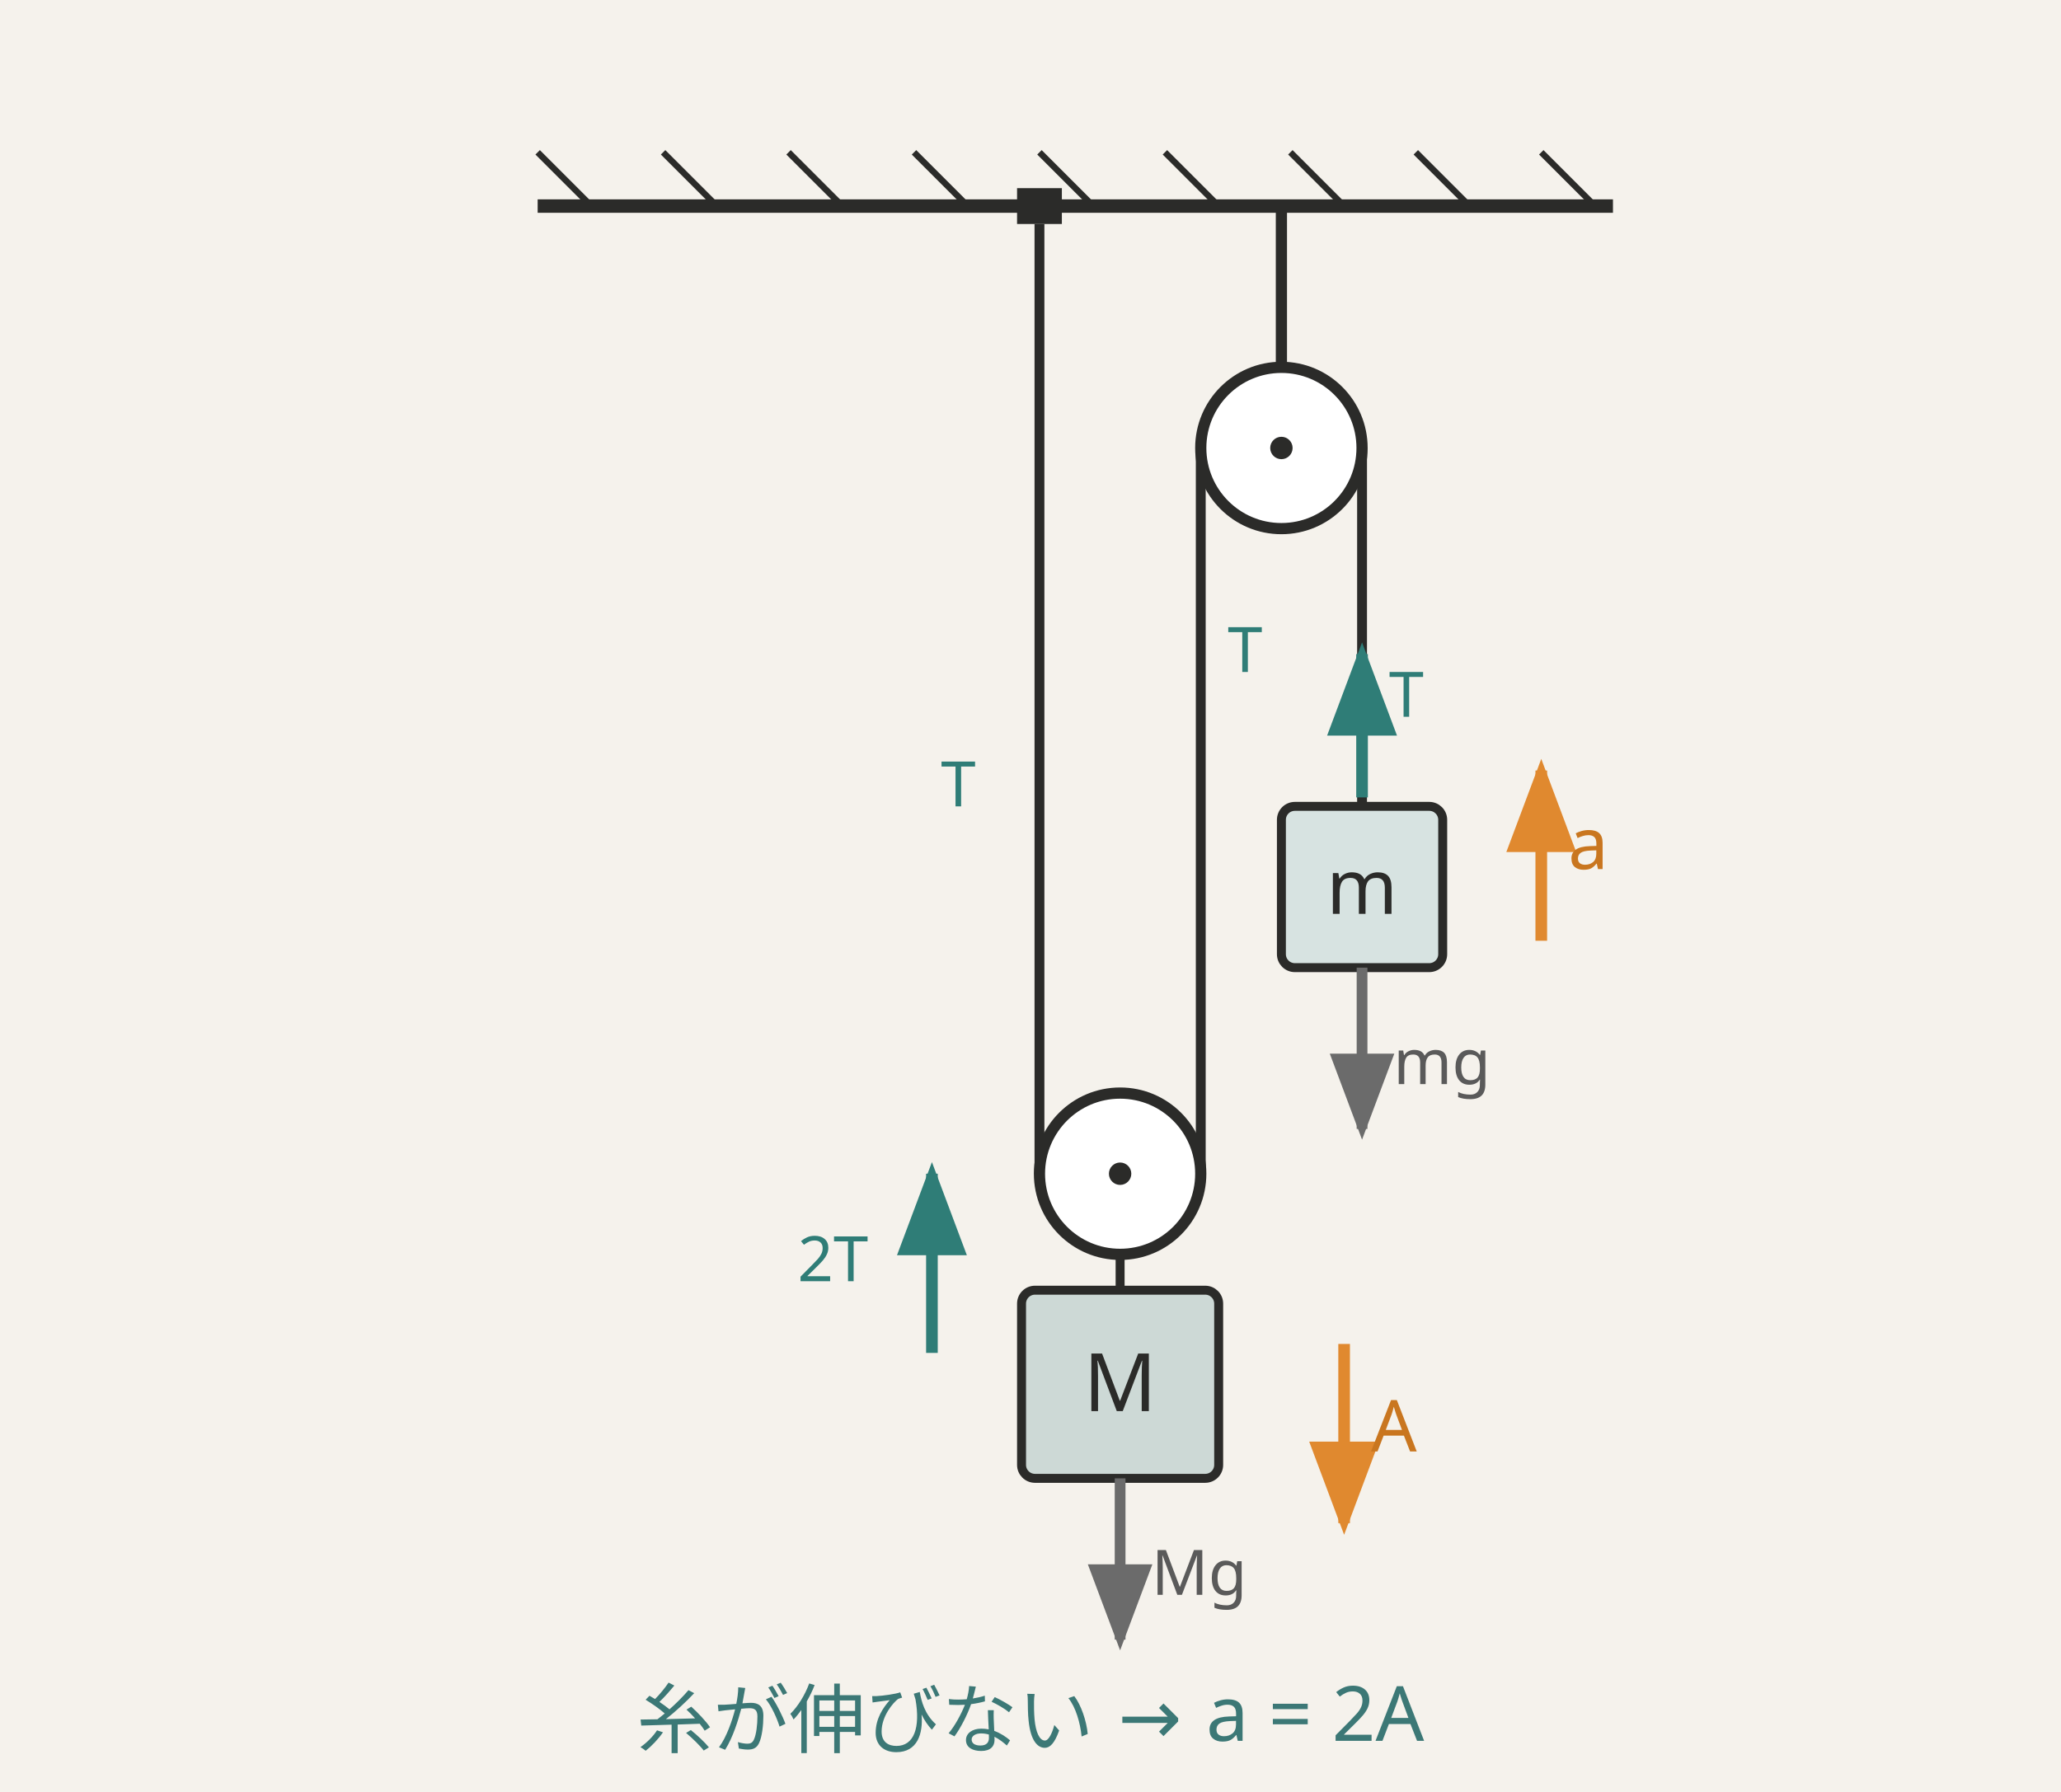
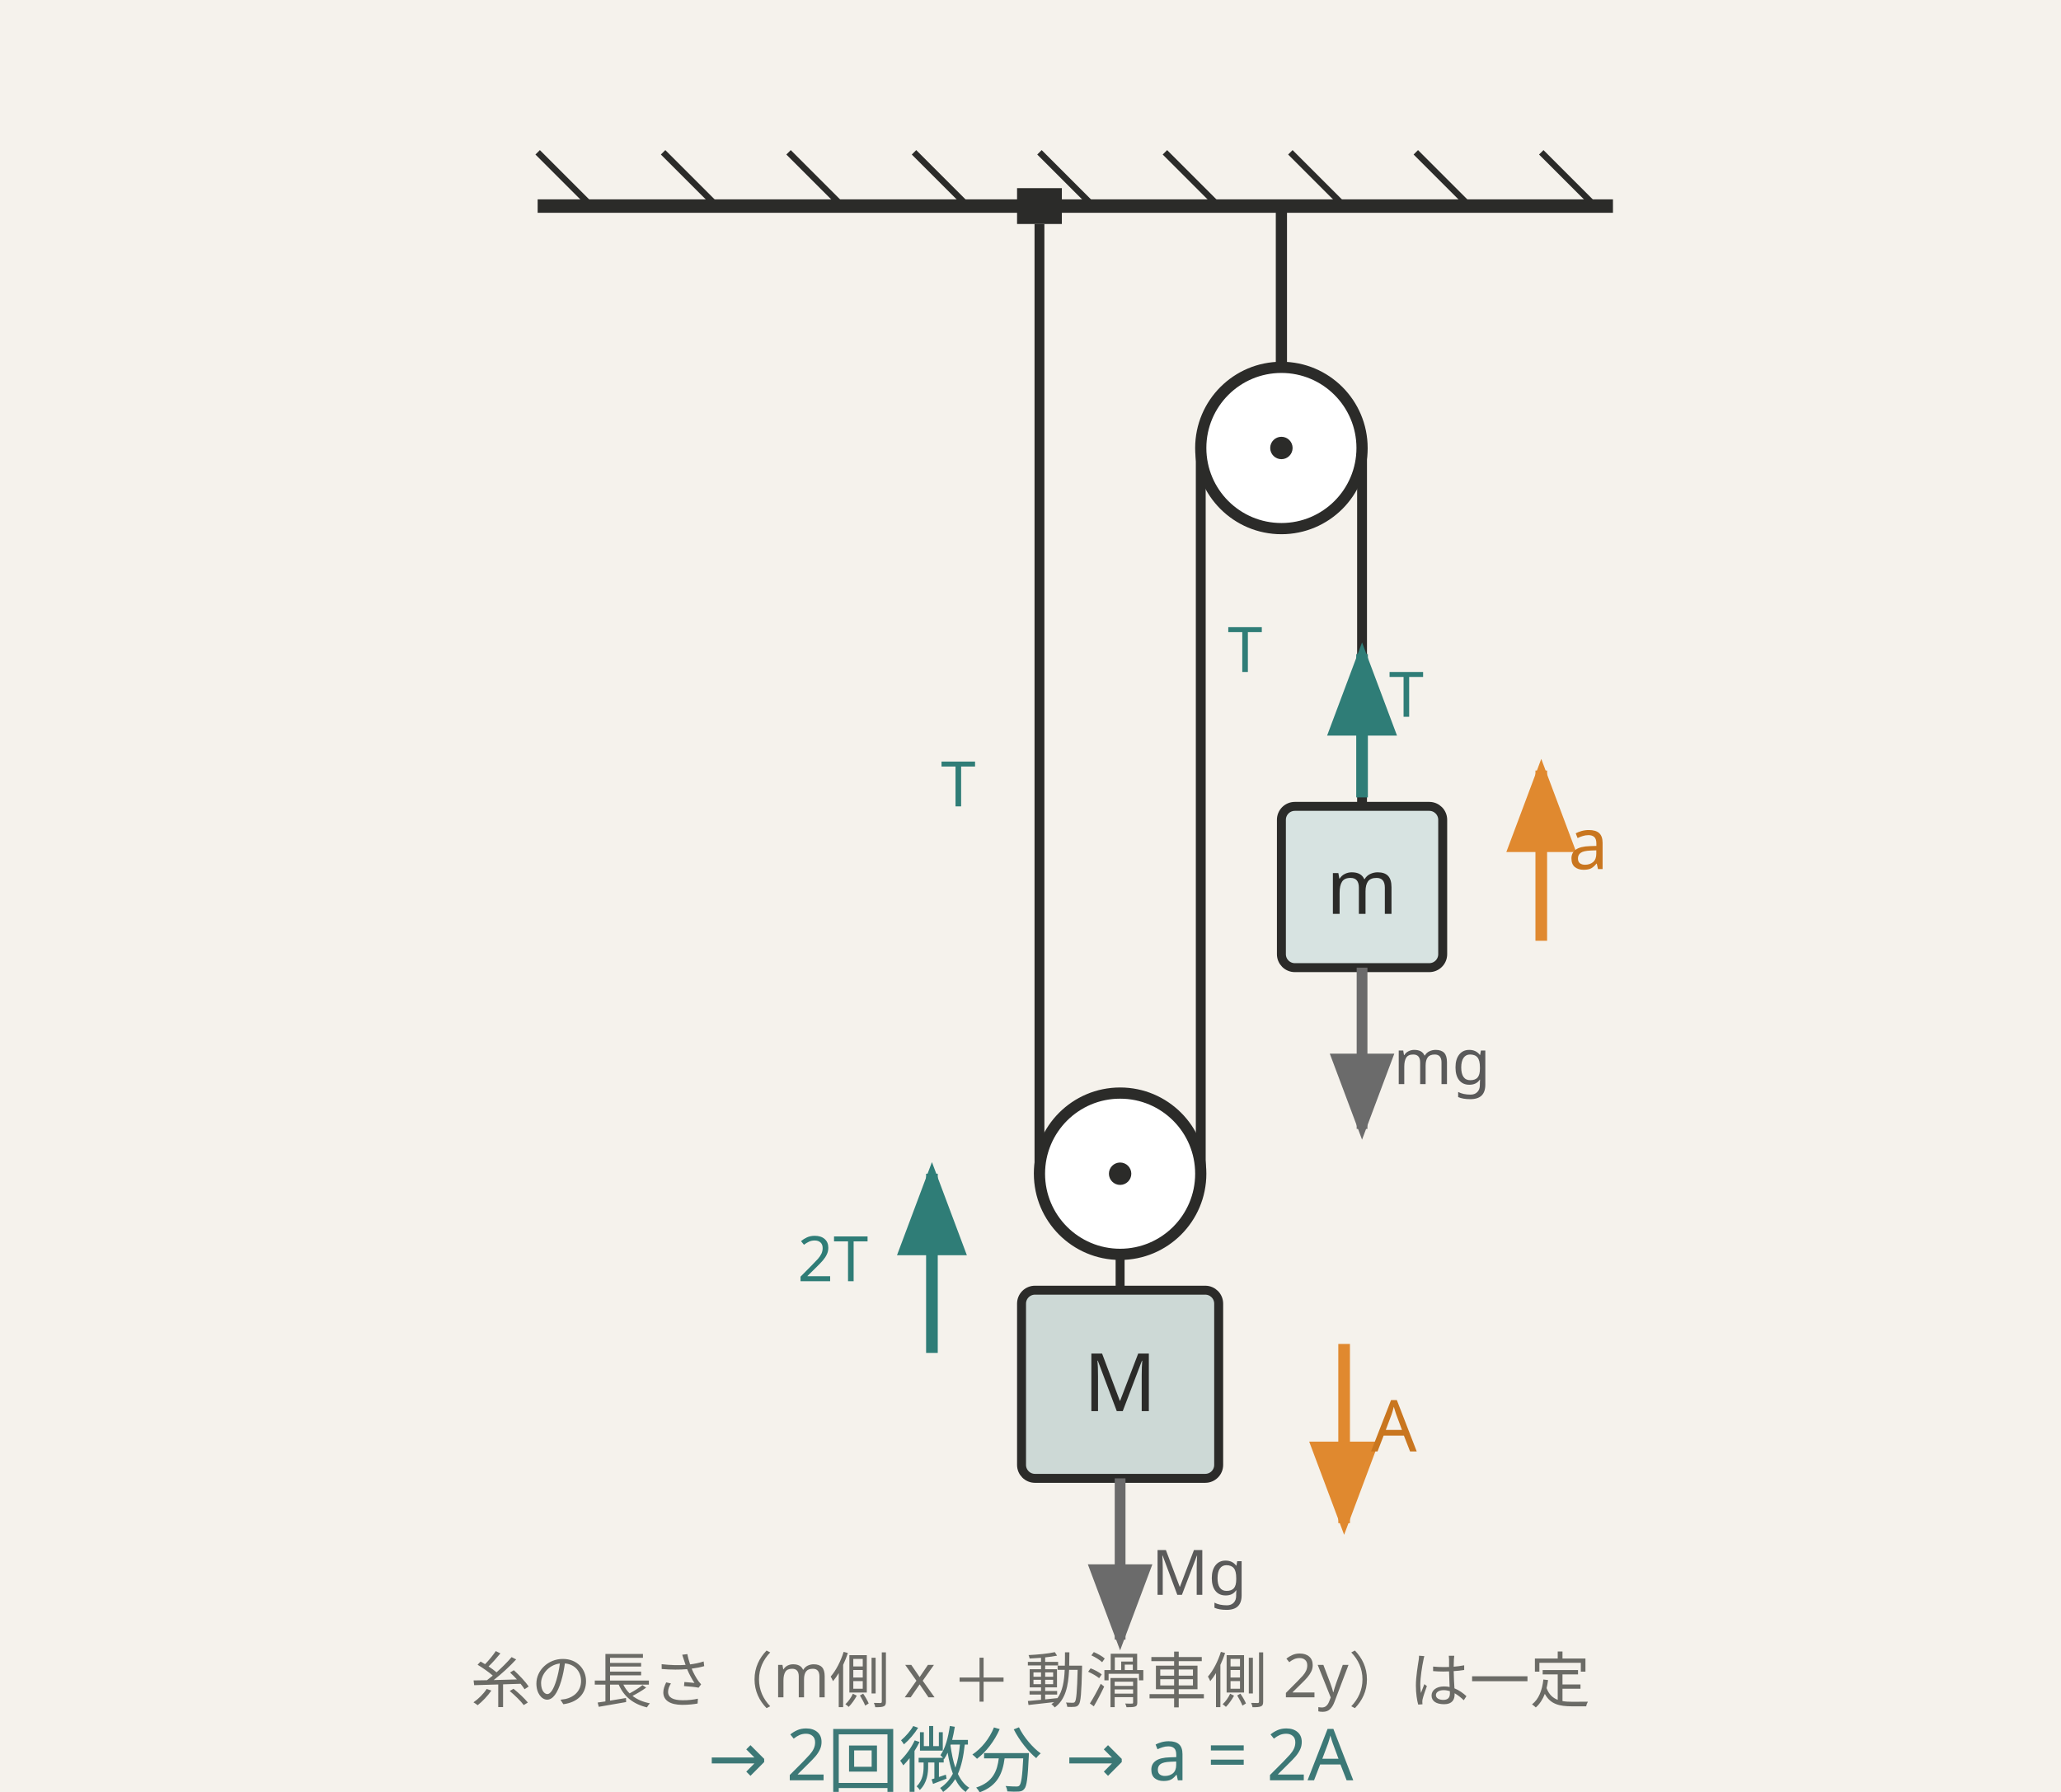
<svg xmlns="http://www.w3.org/2000/svg" viewBox="0 0 460 400" width="460" height="400" font-family="'Segoe UI',system-ui,sans-serif">
  <defs>
    <marker id="ar-orange" markerWidth="10" markerHeight="8" refX="7" refY="3" orient="auto">
      <path d="M0,0 L8,3 L0,6 Z" fill="#e0892f" />
    </marker>
    <marker id="ar-teal" markerWidth="10" markerHeight="8" refX="7" refY="3" orient="auto">
      <path d="M0,0 L8,3 L0,6 Z" fill="#2f7d77" />
    </marker>
    <marker id="ar-gray" markerWidth="10" markerHeight="8" refX="7" refY="3" orient="auto">
      <path d="M0,0 L8,3 L0,6 Z" fill="#6b6b6b" />
    </marker>
  </defs>
  <rect x="0" y="0" width="460" height="400" fill="#f5f2ec" />
  <line x1="120" y1="46" x2="360" y2="46" stroke="#2b2b29" stroke-width="3" />
  <g stroke="#2b2b29" stroke-width="1.4">
    <line x1="132" y1="46" x2="120" y2="34" />
    <line x1="160" y1="46" x2="148" y2="34" />
    <line x1="188" y1="46" x2="176" y2="34" />
    <line x1="216" y1="46" x2="204" y2="34" />
    <line x1="244" y1="46" x2="232" y2="34" />
    <line x1="272" y1="46" x2="260" y2="34" />
    <line x1="300" y1="46" x2="288" y2="34" />
    <line x1="328" y1="46" x2="316" y2="34" />
    <line x1="356" y1="46" x2="344" y2="34" />
  </g>
  <rect x="227" y="42" width="10" height="8" fill="#2b2b29" />
  <line x1="286" y1="46" x2="286" y2="82" stroke="#2b2b29" stroke-width="2.5" />
  <circle cx="286" cy="100" r="18" fill="#fff" stroke="#2b2b29" stroke-width="2.5" />
  <circle cx="286" cy="100" r="2.5" fill="#2b2b29" />
  <circle cx="250" cy="262" r="18" fill="#fff" stroke="#2b2b29" stroke-width="2.5" />
  <circle cx="250" cy="262" r="2.5" fill="#2b2b29" />
  <g stroke="#2b2b29" stroke-width="2.2" fill="none">
    <line x1="232" y1="50" x2="232" y2="262" />
    <path d="M232,262 A18,18 0 0 1 268,262" />
    <line x1="268" y1="262" x2="268" y2="100" />
    <path d="M268,100 A18,18 0 0 0 304,100" />
    <line x1="304" y1="100" x2="304" y2="180" />
  </g>
  <text x="210" y="180" font-size="14" fill="#2f7d77">T</text>
  <text x="274" y="150" font-size="14" fill="#2f7d77">T</text>
  <rect x="286" y="180" width="36" height="36" rx="3" fill="#d7e3e1" stroke="#2b2b29" stroke-width="2" />
  <text x="304" y="204" font-size="17" text-anchor="middle" fill="#2b2b29">m</text>
  <line x1="250" y1="280" x2="250" y2="288" stroke="#2b2b29" stroke-width="2" />
  <rect x="228" y="288" width="44" height="42" rx="3" fill="#cdd9d6" stroke="#2b2b29" stroke-width="2" />
  <text x="250" y="315" font-size="18" text-anchor="middle" fill="#2b2b29">M</text>
  <line x1="304" y1="178" x2="304" y2="146" stroke="#2f7d77" stroke-width="2.6" marker-end="url(#ar-teal)" />
  <text x="310" y="160" font-size="14" fill="#2f7d77">T</text>
  <line x1="304" y1="216" x2="304" y2="252" stroke="#6b6b6b" stroke-width="2.4" marker-end="url(#ar-gray)" />
  <text x="311" y="242" font-size="14" fill="#5a5a5a">mg</text>
  <line x1="344" y1="210" x2="344" y2="172" stroke="#e0892f" stroke-width="2.6" marker-end="url(#ar-orange)" />
  <text x="350" y="194" font-size="16" fill="#c9761f">a</text>
  <line x1="208" y1="302" x2="208" y2="262" stroke="#2f7d77" stroke-width="2.6" marker-end="url(#ar-teal)" />
  <text x="178" y="286" font-size="14" fill="#2f7d77">2T</text>
  <line x1="250" y1="330" x2="250" y2="366" stroke="#6b6b6b" stroke-width="2.4" marker-end="url(#ar-gray)" />
  <text x="257" y="356" font-size="14" fill="#5a5a5a">Mg</text>
  <line x1="300" y1="300" x2="300" y2="340" stroke="#e0892f" stroke-width="2.6" marker-end="url(#ar-orange)" />
  <text x="306" y="324" font-size="16" fill="#c9761f">A</text>
-   <text x="230" y="390" font-size="17" text-anchor="middle" fill="#3c7876">糸が伸びない → a = 2A</text>
+   <text x="230" y="380" font-size="13.5" text-anchor="middle" fill="#6b6b66">糸の長さ（m側 x ＋ 動滑車側 2y）は一定</text>
+   <text x="230" y="398" font-size="16" text-anchor="middle" fill="#3c7876">→ 2回微分 → a = 2A</text>
</svg>
